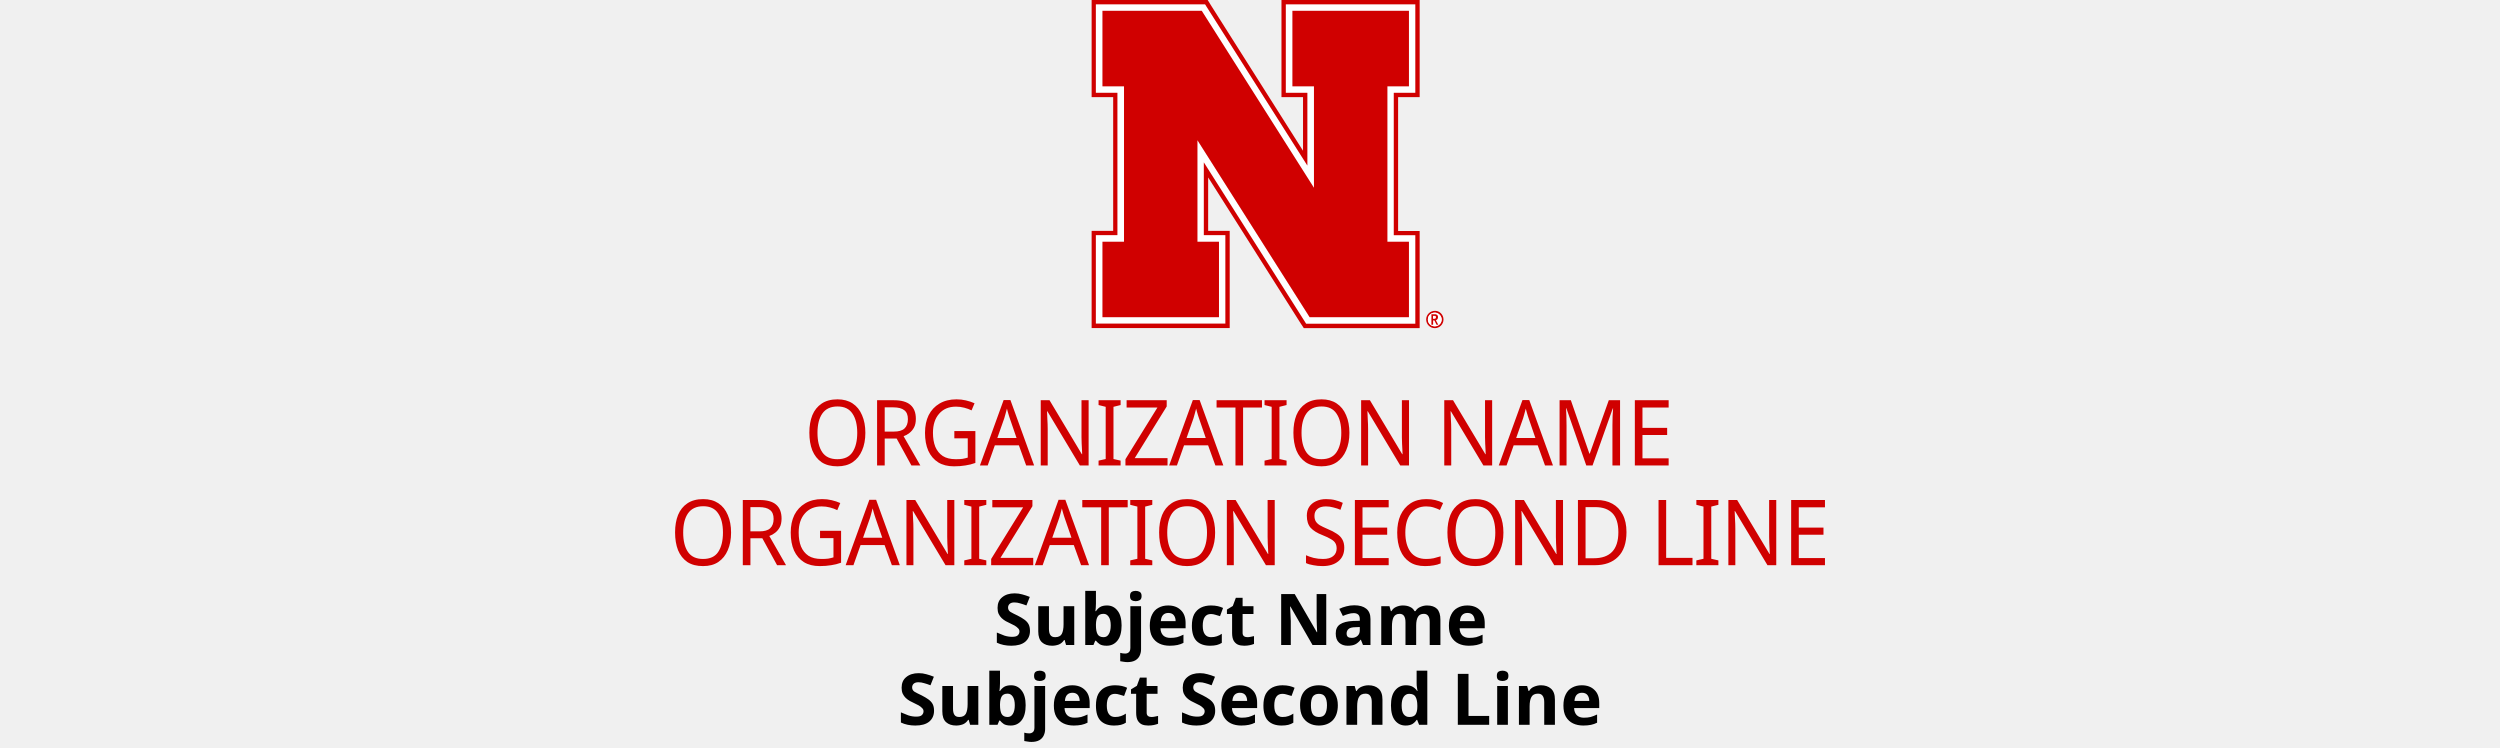
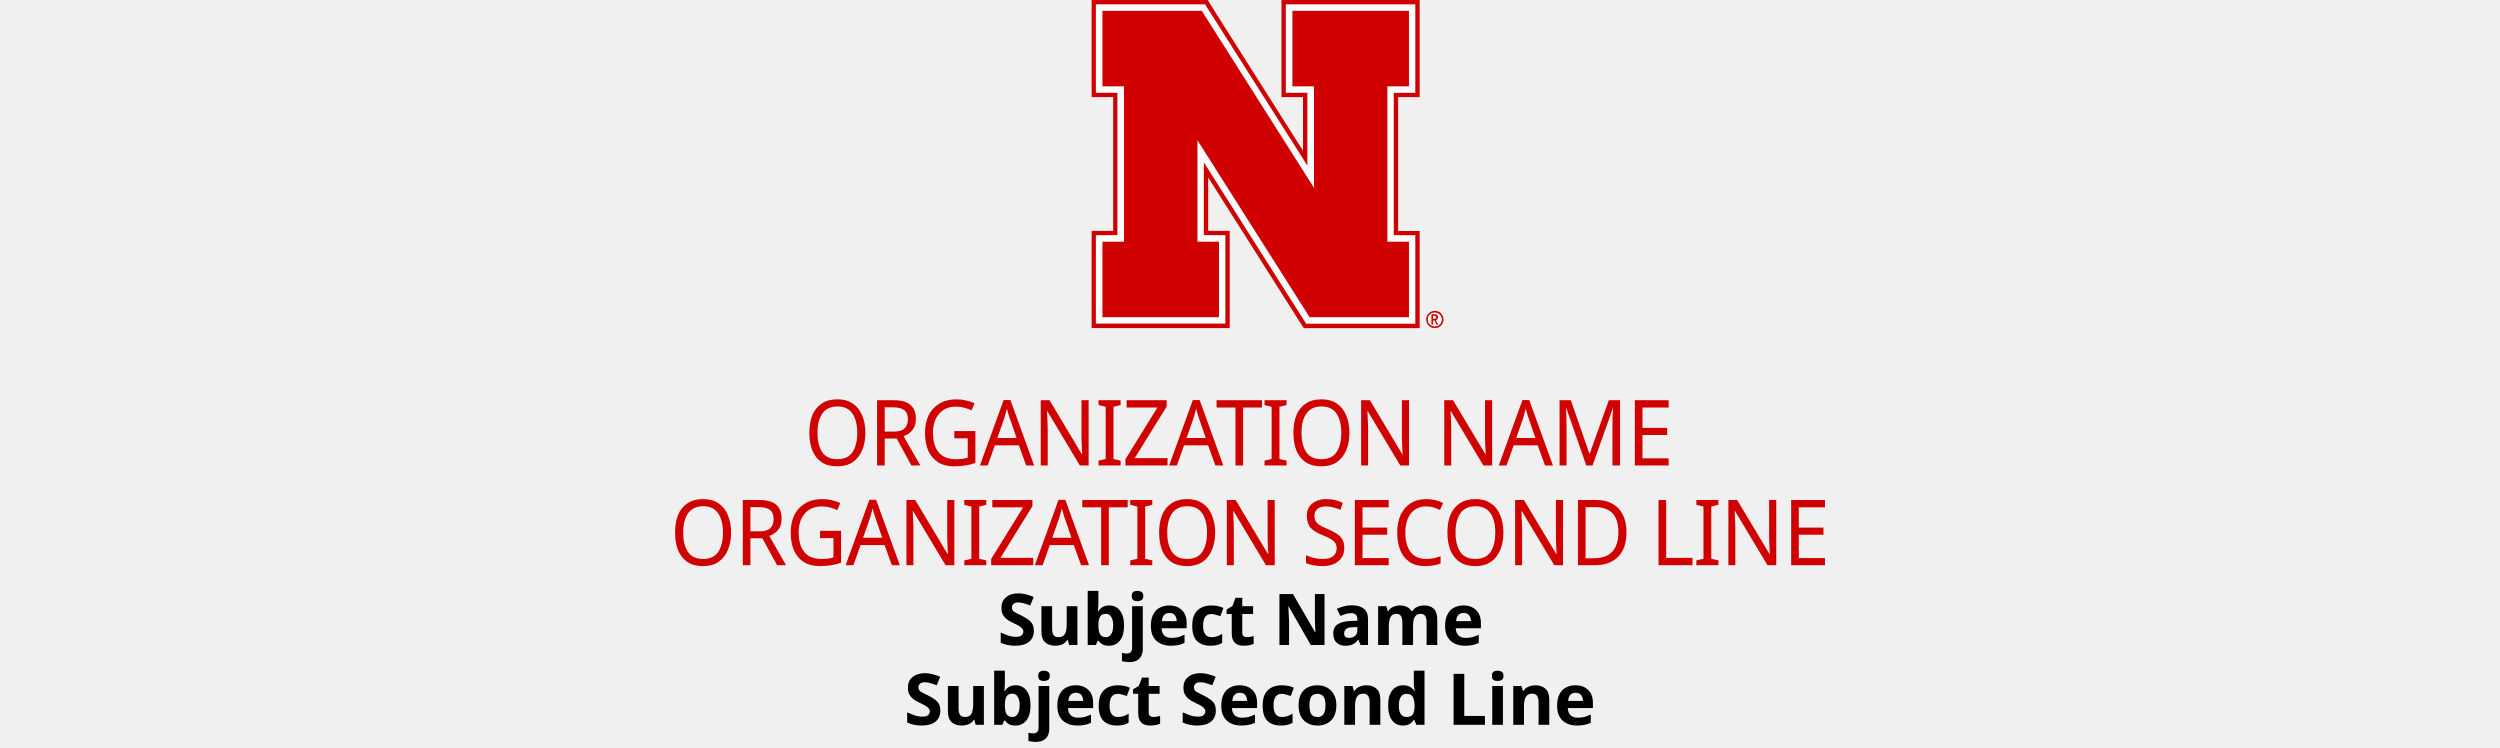
<svg xmlns="http://www.w3.org/2000/svg" data-name="v_org_2_subject_2" viewBox="0 0 219.26 65.53">
  <g>
    <path class="n_main_color" d="M125.84,28.62c-.34,0-.61-.26-.61-.6s.27-.6,.61-.6c.32,0,.6,.28,.6,.6s-.27,.6-.6,.6m.02-1.36c-.44,0-.78,.34-.78,.76s.34,.76,.76,.76,.76-.34,.76-.76-.34-.76-.74-.76" fill="#d00000" />
    <path class="n_secondary_color" d="M125.84,28.62c-.34,0-.61-.26-.61-.6s.27-.6,.61-.6c.32,0,.6,.28,.6,.6,0,.34-.27,.6-.6,.6" fill="#fff" />
    <g>
      <path class="n_secondary_color" d="M106.91,21.2v6.62h-10.22v-6.62h1.89V7.57h-1.89V.95h8.71l9.84,15.52V7.57h-1.89V.95h10.22V7.57h-1.89v13.63h1.89v6.62h-8.71l-9.84-15.52v8.9h1.89ZM123.57,.38h-10.79v7.76h1.89v6.38L105.87,.64l-.15-.27h-9.6v7.76h1.89v12.49h-1.89v7.76h11.36v-7.76h-1.89v-6.38l8.8,13.88,.17,.27h9.58v-7.76h-1.89V8.14h1.89V.38h-.57Z" fill="#fff" />
      <polygon class="n_main_color" points="115.24 16.47 105.4 .95 96.69 .95 96.69 7.57 98.58 7.57 98.58 21.2 96.69 21.2 96.69 27.82 106.91 27.82 106.91 21.2 105.02 21.2 105.02 12.3 114.86 27.82 123.57 27.82 123.57 21.2 121.68 21.2 121.68 7.57 123.57 7.57 123.57 .95 113.35 .95 113.35 7.57 115.24 7.57 115.24 16.47" fill="#d00000" />
      <path class="n_main_color" d="M124.13,.95v7.19h-1.89v12.49h1.89v7.76h-9.58l-.17-.27-8.8-13.88v6.38h1.89v7.76h-11.36v-7.76h1.89V8.14h-1.89V.38h9.58l.17,.27,8.8,13.87v-6.38h-1.89V.38h11.36V.95Zm-.57-.95h-11.17V8.52h1.89v4.7L106.19,.44l-.27-.44h-10.18V8.52h1.89v11.73h-1.89v8.52h12.11v-8.52h-1.89v-4.69l8.1,12.78,.29,.44h10.16v-8.52h-1.89V8.52h1.89V0h-.94Zm2.2,27.96h.07c.07-.02,.11-.05,.11-.15,0-.06-.02-.09-.07-.11h-.19v.26h.08Zm-.23-.4h.27c.11,0,.15,0,.21,.04,.07,.04,.11,.11,.11,.21,0,.08-.02,.13-.06,.19-.02,.04-.05,.04-.11,.08h-.02l.21,.4h-.15l-.19-.38h-.11v.38h-.15v-.91Z" fill="#d00000" />
    </g>
  </g>
  <text style="text-align: center;" text-anchor="middle" transform="translate(109.63,0) scale(.93 1)" class="text_main_color" fill="#d00000" font-family="Oswald-Medium, Oswald" font-size="8" letter-spacing="-.02em">
    <tspan class="org_first_line" x="0" y="40.82">ORGANIZATION NAME</tspan>
    <tspan class="org_second_line" x="0" y="49.57">ORGANIZATION SECOND LINE</tspan>
  </text>
-   <text style="text-align: center;" text-anchor="middle" transform="translate(109.63,0)" class="text_secondary_color" fill="#000" font-family="SourceSerif4-SemiboldIt, 'Source Serif 4'" font-size="6.25" font-weight="700" letter-spacing="0em">
+   <text style="text-align: center;" text-anchor="middle" transform="translate(109.63,0)" class="text_secondary_color" fill="#000" font-family="SourceSerif4-SemiboldIt, 'Source Serif 4'" font-size="6.25" font-weight="700" letter-spacing="-0.01em">
    <tspan class="subject_first_line" x="0" y="56.57">Subject Name</tspan>
    <tspan class="subject_second_line" x="0" y="63.57">Subject Second Line</tspan>
  </text>
</svg>
